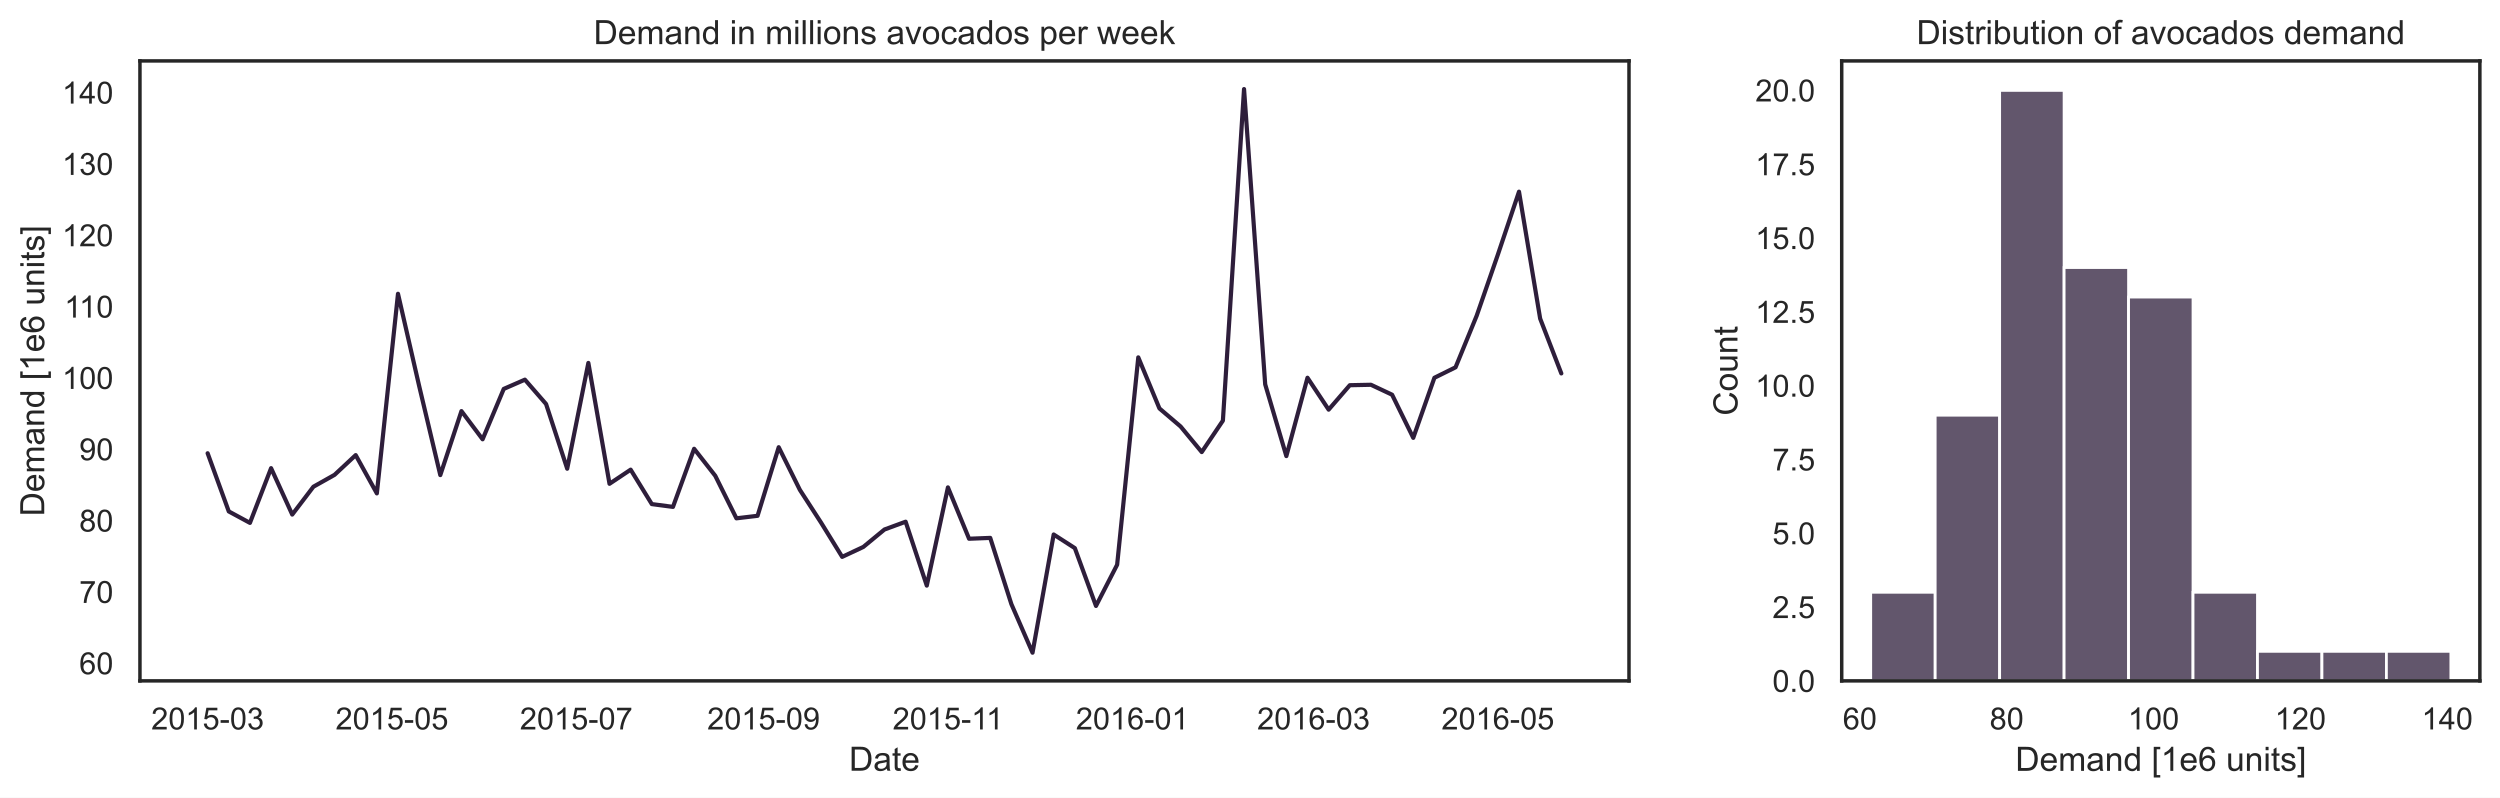
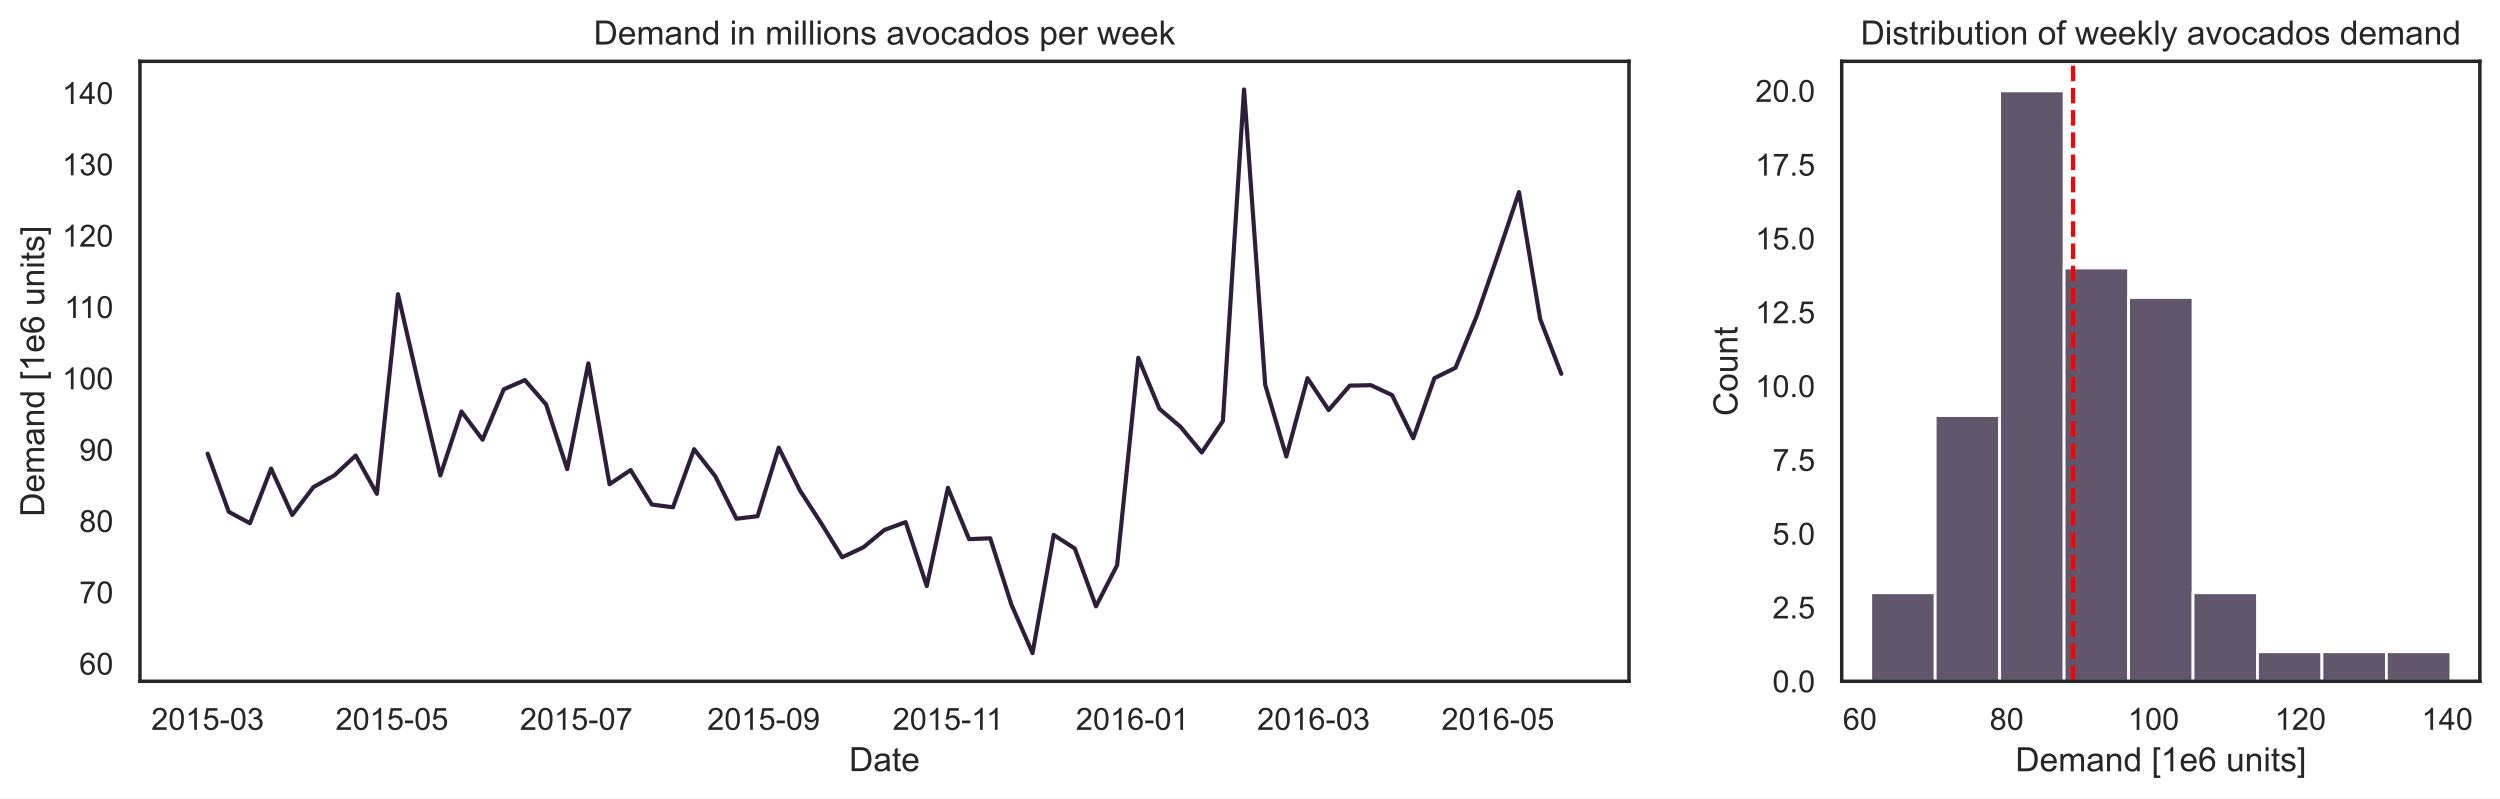
- <svg xmlns="http://www.w3.org/2000/svg" xmlns:xlink="http://www.w3.org/1999/xlink" width="894.261pt" height="285.319pt" viewBox="0 0 894.261 285.319" version="1.1">
+ <svg xmlns="http://www.w3.org/2000/svg" xmlns:xlink="http://www.w3.org/1999/xlink" width="894.261pt" height="285.465pt" viewBox="0 0 894.261 285.465" version="1.1">
  <defs>
    <style type="text/css">*{stroke-linejoin: round; stroke-linecap: butt}</style>
  </defs>
  <g id="figure_1">
    <g id="patch_1">
-       <path d="M 0 285.319  L 894.261 285.319  L 894.261 0  L 0 0  z " style="fill: #ffffff" />
+       <path d="M 0 285.465  L 894.261 285.465  L 894.261 0  L 0 0  z " style="fill: #ffffff" />
    </g>
    <g id="axes_1">
      <g id="patch_2">
-         <path d="M 50.061 243.549  L 582.697 243.549  L 582.697 21.789  L 50.061 21.789  z " style="fill: #ffffff" />
+         <path d="M 50.061 243.696  L 582.697 243.696  L 582.697 21.936  L 50.061 21.936  z " style="fill: #ffffff" />
      </g>
      <g id="matplotlib.axis_1">
        <g id="xtick_1">
          <g id="text_1">
-             <g style="fill: #262626" transform="translate(54.08942 260.923) scale(0.11 -0.11)">
+             <g style="fill: #262626" transform="translate(54.08942 261.0692) scale(0.11 -0.11)">
              <defs>
                <path id="ArialMT-32" d="M 3222 541  L 3222 0  L 194 0  Q 188 203 259 391  Q 375 700 629 1000  Q 884 1300 1366 1694  Q 2113 2306 2375 2664  Q 2638 3022 2638 3341  Q 2638 3675 2398 3904  Q 2159 4134 1775 4134  Q 1369 4134 1125 3890  Q 881 3647 878 3216  L 300 3275  Q 359 3922 746 4261  Q 1134 4600 1788 4600  Q 2447 4600 2831 4234  Q 3216 3869 3216 3328  Q 3216 3053 3103 2787  Q 2991 2522 2730 2228  Q 2469 1934 1863 1422  Q 1356 997 1212 845  Q 1069 694 975 541  L 3222 541  z " transform="scale(0.015625)" />
                <path id="ArialMT-30" d="M 266 2259  Q 266 3072 433 3567  Q 600 4063 929 4331  Q 1259 4600 1759 4600  Q 2128 4600 2406 4451  Q 2684 4303 2865 4023  Q 3047 3744 3150 3342  Q 3253 2941 3253 2259  Q 3253 1453 3087 958  Q 2922 463 2592 192  Q 2263 -78 1759 -78  Q 1097 -78 719 397  Q 266 969 266 2259  z M 844 2259  Q 844 1131 1108 757  Q 1372 384 1759 384  Q 2147 384 2411 759  Q 2675 1134 2675 2259  Q 2675 3391 2411 3762  Q 2147 4134 1753 4134  Q 1366 4134 1134 3806  Q 844 3388 844 2259  z " transform="scale(0.015625)" />
                <path id="ArialMT-31" d="M 2384 0  L 1822 0  L 1822 3584  Q 1619 3391 1289 3197  Q 959 3003 697 2906  L 697 3450  Q 1169 3672 1522 3987  Q 1875 4303 2022 4600  L 2384 4600  L 2384 0  z " transform="scale(0.015625)" />
                <path id="ArialMT-35" d="M 266 1200  L 856 1250  Q 922 819 1161 601  Q 1400 384 1738 384  Q 2144 384 2425 690  Q 2706 997 2706 1503  Q 2706 1984 2436 2262  Q 2166 2541 1728 2541  Q 1456 2541 1237 2417  Q 1019 2294 894 2097  L 366 2166  L 809 4519  L 3088 4519  L 3088 3981  L 1259 3981  L 1013 2750  Q 1425 3038 1878 3038  Q 2478 3038 2890 2622  Q 3303 2206 3303 1553  Q 3303 931 2941 478  Q 2500 -78 1738 -78  Q 1113 -78 717 272  Q 322 622 266 1200  z " transform="scale(0.015625)" />
                <path id="ArialMT-2d" d="M 203 1375  L 203 1941  L 1931 1941  L 1931 1375  L 203 1375  z " transform="scale(0.015625)" />
                <path id="ArialMT-33" d="M 269 1209  L 831 1284  Q 928 806 1161 595  Q 1394 384 1728 384  Q 2125 384 2398 659  Q 2672 934 2672 1341  Q 2672 1728 2419 1979  Q 2166 2231 1775 2231  Q 1616 2231 1378 2169  L 1441 2663  Q 1497 2656 1531 2656  Q 1891 2656 2178 2843  Q 2466 3031 2466 3422  Q 2466 3731 2256 3934  Q 2047 4138 1716 4138  Q 1388 4138 1169 3931  Q 950 3725 888 3313  L 325 3413  Q 428 3978 793 4289  Q 1159 4600 1703 4600  Q 2078 4600 2393 4439  Q 2709 4278 2876 4000  Q 3044 3722 3044 3409  Q 3044 3113 2884 2869  Q 2725 2625 2413 2481  Q 2819 2388 3044 2092  Q 3269 1797 3269 1353  Q 3269 753 2831 336  Q 2394 -81 1725 -81  Q 1122 -81 723 278  Q 325 638 269 1209  z " transform="scale(0.015625)" />
              </defs>
              <use xlink:href="#ArialMT-32" />
              <use xlink:href="#ArialMT-30" x="55.615" />
              <use xlink:href="#ArialMT-31" x="111.23" />
              <use xlink:href="#ArialMT-35" x="166.846" />
              <use xlink:href="#ArialMT-2d" x="222.461" />
              <use xlink:href="#ArialMT-30" x="255.762" />
              <use xlink:href="#ArialMT-33" x="311.377" />
            </g>
          </g>
        </g>
        <g id="xtick_2">
          <g id="text_2">
-             <g style="fill: #262626" transform="translate(120.0205 260.923) scale(0.11 -0.11)">
+             <g style="fill: #262626" transform="translate(120.0205 261.0692) scale(0.11 -0.11)">
              <use xlink:href="#ArialMT-32" />
              <use xlink:href="#ArialMT-30" x="55.615" />
              <use xlink:href="#ArialMT-31" x="111.23" />
              <use xlink:href="#ArialMT-35" x="166.846" />
              <use xlink:href="#ArialMT-2d" x="222.461" />
              <use xlink:href="#ArialMT-30" x="255.762" />
              <use xlink:href="#ArialMT-35" x="311.377" />
            </g>
          </g>
        </g>
        <g id="xtick_3">
          <g id="text_3">
-             <g style="fill: #262626" transform="translate(185.9515 260.923) scale(0.11 -0.11)">
+             <g style="fill: #262626" transform="translate(185.9515 261.0692) scale(0.11 -0.11)">
              <defs>
                <path id="ArialMT-37" d="M 303 3981  L 303 4522  L 3269 4522  L 3269 4084  Q 2831 3619 2401 2847  Q 1972 2075 1738 1259  Q 1569 684 1522 0  L 944 0  Q 953 541 1156 1306  Q 1359 2072 1739 2783  Q 2119 3494 2547 3981  L 303 3981  z " transform="scale(0.015625)" />
              </defs>
              <use xlink:href="#ArialMT-32" />
              <use xlink:href="#ArialMT-30" x="55.615" />
              <use xlink:href="#ArialMT-31" x="111.23" />
              <use xlink:href="#ArialMT-35" x="166.846" />
              <use xlink:href="#ArialMT-2d" x="222.461" />
              <use xlink:href="#ArialMT-30" x="255.762" />
              <use xlink:href="#ArialMT-37" x="311.377" />
            </g>
          </g>
        </g>
        <g id="xtick_4">
          <g id="text_4">
-             <g style="fill: #262626" transform="translate(252.9634 260.923) scale(0.11 -0.11)">
+             <g style="fill: #262626" transform="translate(252.9634 261.0692) scale(0.11 -0.11)">
              <defs>
                <path id="ArialMT-39" d="M 350 1059  L 891 1109  Q 959 728 1153 556  Q 1347 384 1650 384  Q 1909 384 2104 503  Q 2300 622 2425 820  Q 2550 1019 2634 1356  Q 2719 1694 2719 2044  Q 2719 2081 2716 2156  Q 2547 1888 2255 1720  Q 1963 1553 1622 1553  Q 1053 1553 659 1965  Q 266 2378 266 3053  Q 266 3750 677 4175  Q 1088 4600 1706 4600  Q 2153 4600 2523 4359  Q 2894 4119 3086 3673  Q 3278 3228 3278 2384  Q 3278 1506 3087 986  Q 2897 466 2520 194  Q 2144 -78 1638 -78  Q 1100 -78 759 220  Q 419 519 350 1059  z M 2653 3081  Q 2653 3566 2395 3850  Q 2138 4134 1775 4134  Q 1400 4134 1122 3828  Q 844 3522 844 3034  Q 844 2597 1108 2323  Q 1372 2050 1759 2050  Q 2150 2050 2401 2323  Q 2653 2597 2653 3081  z " transform="scale(0.015625)" />
              </defs>
              <use xlink:href="#ArialMT-32" />
              <use xlink:href="#ArialMT-30" x="55.615" />
              <use xlink:href="#ArialMT-31" x="111.23" />
              <use xlink:href="#ArialMT-35" x="166.846" />
              <use xlink:href="#ArialMT-2d" x="222.461" />
              <use xlink:href="#ArialMT-30" x="255.762" />
              <use xlink:href="#ArialMT-39" x="311.377" />
            </g>
          </g>
        </g>
        <g id="xtick_5">
          <g id="text_5">
-             <g style="fill: #262626" transform="translate(319.3001 260.923) scale(0.11 -0.11)">
+             <g style="fill: #262626" transform="translate(319.3001 261.0692) scale(0.11 -0.11)">
              <use xlink:href="#ArialMT-32" />
              <use xlink:href="#ArialMT-30" x="55.615" />
              <use xlink:href="#ArialMT-31" x="111.23" />
              <use xlink:href="#ArialMT-35" x="166.846" />
              <use xlink:href="#ArialMT-2d" x="222.461" />
              <use xlink:href="#ArialMT-31" x="255.762" />
              <use xlink:href="#ArialMT-31" x="304.002" />
            </g>
          </g>
        </g>
        <g id="xtick_6">
          <g id="text_6">
-             <g style="fill: #262626" transform="translate(384.8255 260.923) scale(0.11 -0.11)">
+             <g style="fill: #262626" transform="translate(384.8255 261.0692) scale(0.11 -0.11)">
              <defs>
                <path id="ArialMT-36" d="M 3184 3459  L 2625 3416  Q 2550 3747 2413 3897  Q 2184 4138 1850 4138  Q 1581 4138 1378 3988  Q 1113 3794 959 3422  Q 806 3050 800 2363  Q 1003 2672 1297 2822  Q 1591 2972 1913 2972  Q 2475 2972 2870 2558  Q 3266 2144 3266 1488  Q 3266 1056 3080 686  Q 2894 316 2569 119  Q 2244 -78 1831 -78  Q 1128 -78 684 439  Q 241 956 241 2144  Q 241 3472 731 4075  Q 1159 4600 1884 4600  Q 2425 4600 2770 4297  Q 3116 3994 3184 3459  z M 888 1484  Q 888 1194 1011 928  Q 1134 663 1356 523  Q 1578 384 1822 384  Q 2178 384 2434 671  Q 2691 959 2691 1453  Q 2691 1928 2437 2201  Q 2184 2475 1800 2475  Q 1419 2475 1153 2201  Q 888 1928 888 1484  z " transform="scale(0.015625)" />
              </defs>
              <use xlink:href="#ArialMT-32" />
              <use xlink:href="#ArialMT-30" x="55.615" />
              <use xlink:href="#ArialMT-31" x="111.23" />
              <use xlink:href="#ArialMT-36" x="166.846" />
              <use xlink:href="#ArialMT-2d" x="222.461" />
              <use xlink:href="#ArialMT-30" x="255.762" />
              <use xlink:href="#ArialMT-31" x="311.377" />
            </g>
          </g>
        </g>
        <g id="xtick_7">
          <g id="text_7">
-             <g style="fill: #262626" transform="translate(449.6757 260.923) scale(0.11 -0.11)">
+             <g style="fill: #262626" transform="translate(449.6757 261.0692) scale(0.11 -0.11)">
              <use xlink:href="#ArialMT-32" />
              <use xlink:href="#ArialMT-30" x="55.615" />
              <use xlink:href="#ArialMT-31" x="111.23" />
              <use xlink:href="#ArialMT-36" x="166.846" />
              <use xlink:href="#ArialMT-2d" x="222.461" />
              <use xlink:href="#ArialMT-30" x="255.762" />
              <use xlink:href="#ArialMT-33" x="311.377" />
            </g>
          </g>
        </g>
        <g id="xtick_8">
          <g id="text_8">
-             <g style="fill: #262626" transform="translate(515.6067 260.923) scale(0.11 -0.11)">
+             <g style="fill: #262626" transform="translate(515.6067 261.0692) scale(0.11 -0.11)">
              <use xlink:href="#ArialMT-32" />
              <use xlink:href="#ArialMT-30" x="55.615" />
              <use xlink:href="#ArialMT-31" x="111.23" />
              <use xlink:href="#ArialMT-36" x="166.846" />
              <use xlink:href="#ArialMT-2d" x="222.461" />
              <use xlink:href="#ArialMT-30" x="255.762" />
              <use xlink:href="#ArialMT-35" x="311.377" />
            </g>
          </g>
        </g>
        <g id="text_9">
-           <g style="fill: #262626" transform="translate(303.7062 275.6986) scale(0.12 -0.12)">
+           <g style="fill: #262626" transform="translate(303.7062 275.8448) scale(0.12 -0.12)">
            <defs>
              <path id="ArialMT-44" d="M 494 0  L 494 4581  L 2072 4581  Q 2606 4581 2888 4516  Q 3281 4425 3559 4188  Q 3922 3881 4101 3404  Q 4281 2928 4281 2316  Q 4281 1794 4159 1391  Q 4038 988 3847 723  Q 3656 459 3429 307  Q 3203 156 2883 78  Q 2563 0 2147 0  L 494 0  z M 1100 541  L 2078 541  Q 2531 541 2789 625  Q 3047 709 3200 863  Q 3416 1078 3536 1442  Q 3656 1806 3656 2325  Q 3656 3044 3420 3430  Q 3184 3816 2847 3947  Q 2603 4041 2063 4041  L 1100 4041  L 1100 541  z " transform="scale(0.015625)" />
              <path id="ArialMT-61" d="M 2588 409  Q 2275 144 1986 34  Q 1697 -75 1366 -75  Q 819 -75 525 192  Q 231 459 231 875  Q 231 1119 342 1320  Q 453 1522 633 1644  Q 813 1766 1038 1828  Q 1203 1872 1538 1913  Q 2219 1994 2541 2106  Q 2544 2222 2544 2253  Q 2544 2597 2384 2738  Q 2169 2928 1744 2928  Q 1347 2928 1158 2789  Q 969 2650 878 2297  L 328 2372  Q 403 2725 575 2942  Q 747 3159 1072 3276  Q 1397 3394 1825 3394  Q 2250 3394 2515 3294  Q 2781 3194 2906 3042  Q 3031 2891 3081 2659  Q 3109 2516 3109 2141  L 3109 1391  Q 3109 606 3145 398  Q 3181 191 3288 0  L 2700 0  Q 2613 175 2588 409  z M 2541 1666  Q 2234 1541 1622 1453  Q 1275 1403 1131 1340  Q 988 1278 909 1158  Q 831 1038 831 891  Q 831 666 1001 516  Q 1172 366 1500 366  Q 1825 366 2078 508  Q 2331 650 2450 897  Q 2541 1088 2541 1459  L 2541 1666  z " transform="scale(0.015625)" />
              <path id="ArialMT-74" d="M 1650 503  L 1731 6  Q 1494 -44 1306 -44  Q 1000 -44 831 53  Q 663 150 594 308  Q 525 466 525 972  L 525 2881  L 113 2881  L 113 3319  L 525 3319  L 525 4141  L 1084 4478  L 1084 3319  L 1650 3319  L 1650 2881  L 1084 2881  L 1084 941  Q 1084 700 1114 631  Q 1144 563 1211 522  Q 1278 481 1403 481  Q 1497 481 1650 503  z " transform="scale(0.015625)" />
              <path id="ArialMT-65" d="M 2694 1069  L 3275 997  Q 3138 488 2766 206  Q 2394 -75 1816 -75  Q 1088 -75 661 373  Q 234 822 234 1631  Q 234 2469 665 2931  Q 1097 3394 1784 3394  Q 2450 3394 2872 2941  Q 3294 2488 3294 1666  Q 3294 1616 3291 1516  L 816 1516  Q 847 969 1125 678  Q 1403 388 1819 388  Q 2128 388 2347 550  Q 2566 713 2694 1069  z M 847 1978  L 2700 1978  Q 2663 2397 2488 2606  Q 2219 2931 1791 2931  Q 1403 2931 1139 2672  Q 875 2413 847 1978  z " transform="scale(0.015625)" />
            </defs>
            <use xlink:href="#ArialMT-44" />
            <use xlink:href="#ArialMT-61" x="72.217" />
            <use xlink:href="#ArialMT-74" x="127.832" />
            <use xlink:href="#ArialMT-65" x="155.615" />
          </g>
        </g>
      </g>
      <g id="matplotlib.axis_2">
        <g id="ytick_1">
          <g id="text_10">
-             <g style="fill: #262626" transform="translate(28.32703 241.1783) scale(0.11 -0.11)">
+             <g style="fill: #262626" transform="translate(28.32703 241.3246) scale(0.11 -0.11)">
              <use xlink:href="#ArialMT-36" />
              <use xlink:href="#ArialMT-30" x="55.615" />
            </g>
          </g>
        </g>
        <g id="ytick_2">
          <g id="text_11">
-             <g style="fill: #262626" transform="translate(28.32703 215.6631) scale(0.11 -0.11)">
+             <g style="fill: #262626" transform="translate(28.32703 215.8094) scale(0.11 -0.11)">
              <use xlink:href="#ArialMT-37" />
              <use xlink:href="#ArialMT-30" x="55.615" />
            </g>
          </g>
        </g>
        <g id="ytick_3">
          <g id="text_12">
-             <g style="fill: #262626" transform="translate(28.32703 190.148) scale(0.11 -0.11)">
+             <g style="fill: #262626" transform="translate(28.32703 190.2942) scale(0.11 -0.11)">
              <defs>
                <path id="ArialMT-38" d="M 1131 2484  Q 781 2613 612 2850  Q 444 3088 444 3419  Q 444 3919 803 4259  Q 1163 4600 1759 4600  Q 2359 4600 2725 4251  Q 3091 3903 3091 3403  Q 3091 3084 2923 2848  Q 2756 2613 2416 2484  Q 2838 2347 3058 2040  Q 3278 1734 3278 1309  Q 3278 722 2862 322  Q 2447 -78 1769 -78  Q 1091 -78 675 323  Q 259 725 259 1325  Q 259 1772 486 2073  Q 713 2375 1131 2484  z M 1019 3438  Q 1019 3113 1228 2906  Q 1438 2700 1772 2700  Q 2097 2700 2305 2904  Q 2513 3109 2513 3406  Q 2513 3716 2298 3927  Q 2084 4138 1766 4138  Q 1444 4138 1231 3931  Q 1019 3725 1019 3438  z M 838 1322  Q 838 1081 952 856  Q 1066 631 1291 507  Q 1516 384 1775 384  Q 2178 384 2440 643  Q 2703 903 2703 1303  Q 2703 1709 2433 1975  Q 2163 2241 1756 2241  Q 1359 2241 1098 1978  Q 838 1716 838 1322  z " transform="scale(0.015625)" />
              </defs>
              <use xlink:href="#ArialMT-38" />
              <use xlink:href="#ArialMT-30" x="55.615" />
            </g>
          </g>
        </g>
        <g id="ytick_4">
          <g id="text_13">
-             <g style="fill: #262626" transform="translate(28.32703 164.6328) scale(0.11 -0.11)">
+             <g style="fill: #262626" transform="translate(28.32703 164.779) scale(0.11 -0.11)">
              <use xlink:href="#ArialMT-39" />
              <use xlink:href="#ArialMT-30" x="55.615" />
            </g>
          </g>
        </g>
        <g id="ytick_5">
          <g id="text_14">
-             <g style="fill: #262626" transform="translate(22.21 139.1176) scale(0.11 -0.11)">
+             <g style="fill: #262626" transform="translate(22.21 139.2639) scale(0.11 -0.11)">
              <use xlink:href="#ArialMT-31" />
              <use xlink:href="#ArialMT-30" x="55.615" />
              <use xlink:href="#ArialMT-30" x="111.23" />
            </g>
          </g>
        </g>
        <g id="ytick_6">
          <g id="text_15">
-             <g style="fill: #262626" transform="translate(23.02125 113.6025) scale(0.11 -0.11)">
+             <g style="fill: #262626" transform="translate(23.02125 113.7487) scale(0.11 -0.11)">
              <use xlink:href="#ArialMT-31" />
              <use xlink:href="#ArialMT-31" x="48.24" />
              <use xlink:href="#ArialMT-30" x="103.855" />
            </g>
          </g>
        </g>
        <g id="ytick_7">
          <g id="text_16">
-             <g style="fill: #262626" transform="translate(22.21 88.08728) scale(0.11 -0.11)">
+             <g style="fill: #262626" transform="translate(22.21 88.23353) scale(0.11 -0.11)">
              <use xlink:href="#ArialMT-31" />
              <use xlink:href="#ArialMT-32" x="55.615" />
              <use xlink:href="#ArialMT-30" x="111.23" />
            </g>
          </g>
        </g>
        <g id="ytick_8">
          <g id="text_17">
-             <g style="fill: #262626" transform="translate(22.21 62.57211) scale(0.11 -0.11)">
+             <g style="fill: #262626" transform="translate(22.21 62.71836) scale(0.11 -0.11)">
              <use xlink:href="#ArialMT-31" />
              <use xlink:href="#ArialMT-33" x="55.615" />
              <use xlink:href="#ArialMT-30" x="111.23" />
            </g>
          </g>
        </g>
        <g id="ytick_9">
          <g id="text_18">
-             <g style="fill: #262626" transform="translate(22.21 37.05694) scale(0.11 -0.11)">
+             <g style="fill: #262626" transform="translate(22.21 37.20318) scale(0.11 -0.11)">
              <defs>
                <path id="ArialMT-34" d="M 2069 0  L 2069 1097  L 81 1097  L 81 1613  L 2172 4581  L 2631 4581  L 2631 1613  L 3250 1613  L 3250 1097  L 2631 1097  L 2631 0  L 2069 0  z M 2069 1613  L 2069 3678  L 634 1613  L 2069 1613  z " transform="scale(0.015625)" />
              </defs>
              <use xlink:href="#ArialMT-31" />
              <use xlink:href="#ArialMT-34" x="55.615" />
              <use xlink:href="#ArialMT-30" x="111.23" />
            </g>
          </g>
        </g>
        <g id="text_19">
-           <g style="fill: #262626" transform="translate(15.825 184.6969) rotate(-90) scale(0.12 -0.12)">
+           <g style="fill: #262626" transform="translate(15.825 184.8431) rotate(-90) scale(0.12 -0.12)">
            <defs>
              <path id="ArialMT-6d" d="M 422 0  L 422 3319  L 925 3319  L 925 2853  Q 1081 3097 1340 3245  Q 1600 3394 1931 3394  Q 2300 3394 2536 3241  Q 2772 3088 2869 2813  Q 3263 3394 3894 3394  Q 4388 3394 4653 3120  Q 4919 2847 4919 2278  L 4919 0  L 4359 0  L 4359 2091  Q 4359 2428 4304 2576  Q 4250 2725 4106 2815  Q 3963 2906 3769 2906  Q 3419 2906 3187 2673  Q 2956 2441 2956 1928  L 2956 0  L 2394 0  L 2394 2156  Q 2394 2531 2256 2718  Q 2119 2906 1806 2906  Q 1569 2906 1367 2781  Q 1166 2656 1075 2415  Q 984 2175 984 1722  L 984 0  L 422 0  z " transform="scale(0.015625)" />
              <path id="ArialMT-6e" d="M 422 0  L 422 3319  L 928 3319  L 928 2847  Q 1294 3394 1984 3394  Q 2284 3394 2536 3286  Q 2788 3178 2913 3003  Q 3038 2828 3088 2588  Q 3119 2431 3119 2041  L 3119 0  L 2556 0  L 2556 2019  Q 2556 2363 2490 2533  Q 2425 2703 2258 2804  Q 2091 2906 1866 2906  Q 1506 2906 1245 2678  Q 984 2450 984 1813  L 984 0  L 422 0  z " transform="scale(0.015625)" />
              <path id="ArialMT-64" d="M 2575 0  L 2575 419  Q 2259 -75 1647 -75  Q 1250 -75 917 144  Q 584 363 401 755  Q 219 1147 219 1656  Q 219 2153 384 2558  Q 550 2963 881 3178  Q 1213 3394 1622 3394  Q 1922 3394 2156 3267  Q 2391 3141 2538 2938  L 2538 4581  L 3097 4581  L 3097 0  L 2575 0  z M 797 1656  Q 797 1019 1065 703  Q 1334 388 1700 388  Q 2069 388 2326 689  Q 2584 991 2584 1609  Q 2584 2291 2321 2609  Q 2059 2928 1675 2928  Q 1300 2928 1048 2622  Q 797 2316 797 1656  z " transform="scale(0.015625)" />
              <path id="ArialMT-20" transform="scale(0.015625)" />
              <path id="ArialMT-5b" d="M 434 -1272  L 434 4581  L 1675 4581  L 1675 4116  L 997 4116  L 997 -806  L 1675 -806  L 1675 -1272  L 434 -1272  z " transform="scale(0.015625)" />
              <path id="ArialMT-75" d="M 2597 0  L 2597 488  Q 2209 -75 1544 -75  Q 1250 -75 995 37  Q 741 150 617 320  Q 494 491 444 738  Q 409 903 409 1263  L 409 3319  L 972 3319  L 972 1478  Q 972 1038 1006 884  Q 1059 663 1231 536  Q 1403 409 1656 409  Q 1909 409 2131 539  Q 2353 669 2445 892  Q 2538 1116 2538 1541  L 2538 3319  L 3100 3319  L 3100 0  L 2597 0  z " transform="scale(0.015625)" />
              <path id="ArialMT-69" d="M 425 3934  L 425 4581  L 988 4581  L 988 3934  L 425 3934  z M 425 0  L 425 3319  L 988 3319  L 988 0  L 425 0  z " transform="scale(0.015625)" />
              <path id="ArialMT-73" d="M 197 991  L 753 1078  Q 800 744 1014 566  Q 1228 388 1613 388  Q 2000 388 2187 545  Q 2375 703 2375 916  Q 2375 1106 2209 1216  Q 2094 1291 1634 1406  Q 1016 1563 777 1677  Q 538 1791 414 1992  Q 291 2194 291 2438  Q 291 2659 392 2848  Q 494 3038 669 3163  Q 800 3259 1026 3326  Q 1253 3394 1513 3394  Q 1903 3394 2198 3281  Q 2494 3169 2634 2976  Q 2775 2784 2828 2463  L 2278 2388  Q 2241 2644 2061 2787  Q 1881 2931 1553 2931  Q 1166 2931 1000 2803  Q 834 2675 834 2503  Q 834 2394 903 2306  Q 972 2216 1119 2156  Q 1203 2125 1616 2013  Q 2213 1853 2448 1751  Q 2684 1650 2818 1456  Q 2953 1263 2953 975  Q 2953 694 2789 445  Q 2625 197 2315 61  Q 2006 -75 1616 -75  Q 969 -75 630 194  Q 291 463 197 991  z " transform="scale(0.015625)" />
              <path id="ArialMT-5d" d="M 1363 -1272  L 122 -1272  L 122 -806  L 800 -806  L 800 4116  L 122 4116  L 122 4581  L 1363 4581  L 1363 -1272  z " transform="scale(0.015625)" />
            </defs>
            <use xlink:href="#ArialMT-44" />
            <use xlink:href="#ArialMT-65" x="72.217" />
            <use xlink:href="#ArialMT-6d" x="127.832" />
            <use xlink:href="#ArialMT-61" x="211.133" />
            <use xlink:href="#ArialMT-6e" x="266.748" />
            <use xlink:href="#ArialMT-64" x="322.363" />
            <use xlink:href="#ArialMT-20" x="377.979" />
            <use xlink:href="#ArialMT-5b" x="405.762" />
            <use xlink:href="#ArialMT-31" x="433.545" />
            <use xlink:href="#ArialMT-65" x="489.16" />
            <use xlink:href="#ArialMT-36" x="544.775" />
            <use xlink:href="#ArialMT-20" x="600.391" />
            <use xlink:href="#ArialMT-75" x="628.174" />
            <use xlink:href="#ArialMT-6e" x="683.789" />
            <use xlink:href="#ArialMT-69" x="739.404" />
            <use xlink:href="#ArialMT-74" x="761.621" />
            <use xlink:href="#ArialMT-73" x="789.404" />
            <use xlink:href="#ArialMT-5d" x="839.404" />
          </g>
        </g>
      </g>
      <g id="line2d_1">
-         <path d="M 74.272 162.138  L 81.838 182.941  L 89.404 187.036  L 96.969 167.467  L 104.535 184.059  L 112.101 174.109  L 119.667 169.854  L 127.233 162.798  L 134.799 176.479  L 142.365 105.094  L 149.93 138.054  L 157.496 169.94  L 165.062 147.055  L 172.628 157.136  L 180.194 139.115  L 187.76 135.809  L 195.326 144.514  L 202.891 167.655  L 210.457 129.83  L 218.023 173.051  L 225.589 168.002  L 233.155 180.316  L 240.721 181.315  L 248.287 160.536  L 255.852 170.193  L 263.418 185.404  L 270.984 184.504  L 278.55 159.977  L 286.116 175.228  L 293.682 186.926  L 301.248 199.191  L 308.813 195.643  L 316.379 189.406  L 323.945 186.618  L 331.511 209.47  L 339.077 174.348  L 346.643 192.71  L 354.209 192.408  L 361.774 216.096  L 369.34 233.469  L 376.906 191.195  L 384.472 196.064  L 392.038 216.743  L 399.604 202.013  L 407.17 127.838  L 414.735 146.099  L 422.301 152.552  L 429.867 161.704  L 437.433 150.463  L 444.999 31.869  L 452.565 137.494  L 460.131 163.141  L 467.696 135.129  L 475.262 146.528  L 482.828 137.793  L 490.394 137.634  L 497.96 141.191  L 505.526 156.616  L 513.092 135.134  L 520.657 131.388  L 528.223 112.909  L 535.789 91.083  L 543.355 68.573  L 550.921 113.969  L 558.487 133.571  " clip-path="url(#p09e8d317d1)" style="fill: none; stroke: #2e1e3b; stroke-width: 1.5; stroke-linecap: round" />
+         <path d="M 74.272 162.284  L 81.838 183.087  L 89.404 187.182  L 96.969 167.613  L 104.535 184.205  L 112.101 174.255  L 119.667 170  L 127.233 162.944  L 134.799 176.625  L 142.365 105.24  L 149.93 138.2  L 157.496 170.086  L 165.062 147.201  L 172.628 157.283  L 180.194 139.261  L 187.76 135.956  L 195.326 144.66  L 202.891 167.801  L 210.457 129.977  L 218.023 173.197  L 225.589 168.148  L 233.155 180.463  L 240.721 181.461  L 248.287 160.682  L 255.852 170.34  L 263.418 185.55  L 270.984 184.651  L 278.55 160.124  L 286.116 175.375  L 293.682 187.072  L 301.248 199.337  L 308.813 195.789  L 316.379 189.553  L 323.945 186.764  L 331.511 209.617  L 339.077 174.494  L 346.643 192.856  L 354.209 192.554  L 361.774 216.242  L 369.34 233.616  L 376.906 191.342  L 384.472 196.21  L 392.038 216.889  L 399.604 202.159  L 407.17 127.984  L 414.735 146.245  L 422.301 152.699  L 429.867 161.85  L 437.433 150.61  L 444.999 32.016  L 452.565 137.64  L 460.131 163.287  L 467.696 135.275  L 475.262 146.674  L 482.828 137.939  L 490.394 137.78  L 497.96 141.337  L 505.526 156.762  L 513.092 135.28  L 520.657 131.534  L 528.223 113.055  L 535.789 91.229  L 543.355 68.72  L 550.921 114.115  L 558.487 133.718  " clip-path="url(#p3d0792b3ab)" style="fill: none; stroke: #2e1e3b; stroke-width: 1.5; stroke-linecap: round" />
      </g>
      <g id="patch_3">
-         <path d="M 50.061 243.549  L 50.061 21.789  " style="fill: none; stroke: #262626; stroke-width: 1.25; stroke-linejoin: miter; stroke-linecap: square" />
+         <path d="M 50.061 243.696  L 50.061 21.936  " style="fill: none; stroke: #262626; stroke-width: 1.25; stroke-linejoin: miter; stroke-linecap: square" />
      </g>
      <g id="patch_4">
-         <path d="M 582.697 243.549  L 582.697 21.789  " style="fill: none; stroke: #262626; stroke-width: 1.25; stroke-linejoin: miter; stroke-linecap: square" />
+         <path d="M 582.697 243.696  L 582.697 21.936  " style="fill: none; stroke: #262626; stroke-width: 1.25; stroke-linejoin: miter; stroke-linecap: square" />
      </g>
      <g id="patch_5">
-         <path d="M 50.061 243.549  L 582.697 243.549  " style="fill: none; stroke: #262626; stroke-width: 1.25; stroke-linejoin: miter; stroke-linecap: square" />
+         <path d="M 50.061 243.696  L 582.697 243.696  " style="fill: none; stroke: #262626; stroke-width: 1.25; stroke-linejoin: miter; stroke-linecap: square" />
      </g>
      <g id="patch_6">
-         <path d="M 50.061 21.789  L 582.697 21.789  " style="fill: none; stroke: #262626; stroke-width: 1.25; stroke-linejoin: miter; stroke-linecap: square" />
+         <path d="M 50.061 21.936  L 582.697 21.936  " style="fill: none; stroke: #262626; stroke-width: 1.25; stroke-linejoin: miter; stroke-linecap: square" />
      </g>
      <g id="text_20">
-         <g style="fill: #262626" transform="translate(212.3346 15.78937) scale(0.12 -0.12)">
+         <g style="fill: #262626" transform="translate(212.3346 15.93562) scale(0.12 -0.12)">
          <defs>
            <path id="ArialMT-6c" d="M 409 0  L 409 4581  L 972 4581  L 972 0  L 409 0  z " transform="scale(0.015625)" />
            <path id="ArialMT-6f" d="M 213 1659  Q 213 2581 725 3025  Q 1153 3394 1769 3394  Q 2453 3394 2887 2945  Q 3322 2497 3322 1706  Q 3322 1066 3130 698  Q 2938 331 2570 128  Q 2203 -75 1769 -75  Q 1072 -75 642 372  Q 213 819 213 1659  z M 791 1659  Q 791 1022 1069 705  Q 1347 388 1769 388  Q 2188 388 2466 706  Q 2744 1025 2744 1678  Q 2744 2294 2464 2611  Q 2184 2928 1769 2928  Q 1347 2928 1069 2612  Q 791 2297 791 1659  z " transform="scale(0.015625)" />
            <path id="ArialMT-76" d="M 1344 0  L 81 3319  L 675 3319  L 1388 1331  Q 1503 1009 1600 663  Q 1675 925 1809 1294  L 2547 3319  L 3125 3319  L 1869 0  L 1344 0  z " transform="scale(0.015625)" />
            <path id="ArialMT-63" d="M 2588 1216  L 3141 1144  Q 3050 572 2676 248  Q 2303 -75 1759 -75  Q 1078 -75 664 370  Q 250 816 250 1647  Q 250 2184 428 2587  Q 606 2991 970 3192  Q 1334 3394 1763 3394  Q 2303 3394 2647 3120  Q 2991 2847 3088 2344  L 2541 2259  Q 2463 2594 2264 2762  Q 2066 2931 1784 2931  Q 1359 2931 1093 2626  Q 828 2322 828 1663  Q 828 994 1084 691  Q 1341 388 1753 388  Q 2084 388 2306 591  Q 2528 794 2588 1216  z " transform="scale(0.015625)" />
            <path id="ArialMT-70" d="M 422 -1272  L 422 3319  L 934 3319  L 934 2888  Q 1116 3141 1344 3267  Q 1572 3394 1897 3394  Q 2322 3394 2647 3175  Q 2972 2956 3137 2557  Q 3303 2159 3303 1684  Q 3303 1175 3120 767  Q 2938 359 2589 142  Q 2241 -75 1856 -75  Q 1575 -75 1351 44  Q 1128 163 984 344  L 984 -1272  L 422 -1272  z M 931 1641  Q 931 1000 1190 694  Q 1450 388 1819 388  Q 2194 388 2461 705  Q 2728 1022 2728 1688  Q 2728 2322 2467 2637  Q 2206 2953 1844 2953  Q 1484 2953 1207 2617  Q 931 2281 931 1641  z " transform="scale(0.015625)" />
            <path id="ArialMT-72" d="M 416 0  L 416 3319  L 922 3319  L 922 2816  Q 1116 3169 1280 3281  Q 1444 3394 1641 3394  Q 1925 3394 2219 3213  L 2025 2691  Q 1819 2813 1613 2813  Q 1428 2813 1281 2702  Q 1134 2591 1072 2394  Q 978 2094 978 1738  L 978 0  L 416 0  z " transform="scale(0.015625)" />
            <path id="ArialMT-77" d="M 1034 0  L 19 3319  L 600 3319  L 1128 1403  L 1325 691  Q 1338 744 1497 1375  L 2025 3319  L 2603 3319  L 3100 1394  L 3266 759  L 3456 1400  L 4025 3319  L 4572 3319  L 3534 0  L 2950 0  L 2422 1988  L 2294 2553  L 1622 0  L 1034 0  z " transform="scale(0.015625)" />
            <path id="ArialMT-6b" d="M 425 0  L 425 4581  L 988 4581  L 988 1969  L 2319 3319  L 3047 3319  L 1778 2088  L 3175 0  L 2481 0  L 1384 1697  L 988 1316  L 988 0  L 425 0  z " transform="scale(0.015625)" />
          </defs>
          <use xlink:href="#ArialMT-44" />
          <use xlink:href="#ArialMT-65" x="72.217" />
          <use xlink:href="#ArialMT-6d" x="127.832" />
          <use xlink:href="#ArialMT-61" x="211.133" />
          <use xlink:href="#ArialMT-6e" x="266.748" />
          <use xlink:href="#ArialMT-64" x="322.363" />
          <use xlink:href="#ArialMT-20" x="377.979" />
          <use xlink:href="#ArialMT-69" x="405.762" />
          <use xlink:href="#ArialMT-6e" x="427.979" />
          <use xlink:href="#ArialMT-20" x="483.594" />
          <use xlink:href="#ArialMT-6d" x="511.377" />
          <use xlink:href="#ArialMT-69" x="594.678" />
          <use xlink:href="#ArialMT-6c" x="616.895" />
          <use xlink:href="#ArialMT-6c" x="639.111" />
          <use xlink:href="#ArialMT-69" x="661.328" />
          <use xlink:href="#ArialMT-6f" x="683.545" />
          <use xlink:href="#ArialMT-6e" x="739.16" />
          <use xlink:href="#ArialMT-73" x="794.775" />
          <use xlink:href="#ArialMT-20" x="844.775" />
          <use xlink:href="#ArialMT-61" x="872.559" />
          <use xlink:href="#ArialMT-76" x="928.174" />
          <use xlink:href="#ArialMT-6f" x="978.174" />
          <use xlink:href="#ArialMT-63" x="1033.789" />
          <use xlink:href="#ArialMT-61" x="1083.789" />
          <use xlink:href="#ArialMT-64" x="1139.404" />
          <use xlink:href="#ArialMT-6f" x="1195.02" />
          <use xlink:href="#ArialMT-73" x="1250.635" />
          <use xlink:href="#ArialMT-20" x="1300.635" />
          <use xlink:href="#ArialMT-70" x="1328.418" />
          <use xlink:href="#ArialMT-65" x="1384.033" />
          <use xlink:href="#ArialMT-72" x="1439.648" />
          <use xlink:href="#ArialMT-20" x="1472.949" />
          <use xlink:href="#ArialMT-77" x="1500.732" />
          <use xlink:href="#ArialMT-65" x="1572.949" />
          <use xlink:href="#ArialMT-65" x="1628.564" />
          <use xlink:href="#ArialMT-6b" x="1684.18" />
        </g>
      </g>
    </g>
    <g id="axes_2">
      <g id="patch_7">
-         <path d="M 658.788 243.549  L 887.061 243.549  L 887.061 21.789  L 658.788 21.789  z " style="fill: #ffffff" />
+         <path d="M 658.788 243.696  L 887.061 243.696  L 887.061 21.936  L 658.788 21.936  z " style="fill: #ffffff" />
      </g>
      <g id="matplotlib.axis_3">
        <g id="xtick_9">
          <g id="text_21">
-             <g style="fill: #262626" transform="translate(659.1644 260.923) scale(0.11 -0.11)">
+             <g style="fill: #262626" transform="translate(659.1644 261.0692) scale(0.11 -0.11)">
              <use xlink:href="#ArialMT-36" />
              <use xlink:href="#ArialMT-30" x="55.615" />
            </g>
          </g>
        </g>
        <g id="xtick_10">
          <g id="text_22">
-             <g style="fill: #262626" transform="translate(711.6935 260.923) scale(0.11 -0.11)">
+             <g style="fill: #262626" transform="translate(711.6935 261.0692) scale(0.11 -0.11)">
              <use xlink:href="#ArialMT-38" />
              <use xlink:href="#ArialMT-30" x="55.615" />
            </g>
          </g>
        </g>
        <g id="xtick_11">
          <g id="text_23">
-             <g style="fill: #262626" transform="translate(761.164 260.923) scale(0.11 -0.11)">
+             <g style="fill: #262626" transform="translate(761.164 261.0692) scale(0.11 -0.11)">
              <use xlink:href="#ArialMT-31" />
              <use xlink:href="#ArialMT-30" x="55.615" />
              <use xlink:href="#ArialMT-30" x="111.23" />
            </g>
          </g>
        </g>
        <g id="xtick_12">
          <g id="text_24">
-             <g style="fill: #262626" transform="translate(813.693 260.923) scale(0.11 -0.11)">
+             <g style="fill: #262626" transform="translate(813.693 261.0692) scale(0.11 -0.11)">
              <use xlink:href="#ArialMT-31" />
              <use xlink:href="#ArialMT-32" x="55.615" />
              <use xlink:href="#ArialMT-30" x="111.23" />
            </g>
          </g>
        </g>
        <g id="xtick_13">
          <g id="text_25">
-             <g style="fill: #262626" transform="translate(866.222 260.923) scale(0.11 -0.11)">
+             <g style="fill: #262626" transform="translate(866.222 261.0692) scale(0.11 -0.11)">
              <use xlink:href="#ArialMT-31" />
              <use xlink:href="#ArialMT-34" x="55.615" />
              <use xlink:href="#ArialMT-30" x="111.23" />
            </g>
          </g>
        </g>
        <g id="text_26">
-           <g style="fill: #262626" transform="translate(720.8972 275.7342) scale(0.12 -0.12)">
+           <g style="fill: #262626" transform="translate(720.8972 275.8805) scale(0.12 -0.12)">
            <use xlink:href="#ArialMT-44" />
            <use xlink:href="#ArialMT-65" x="72.217" />
            <use xlink:href="#ArialMT-6d" x="127.832" />
            <use xlink:href="#ArialMT-61" x="211.133" />
            <use xlink:href="#ArialMT-6e" x="266.748" />
            <use xlink:href="#ArialMT-64" x="322.363" />
            <use xlink:href="#ArialMT-20" x="377.979" />
            <use xlink:href="#ArialMT-5b" x="405.762" />
            <use xlink:href="#ArialMT-31" x="433.545" />
            <use xlink:href="#ArialMT-65" x="489.16" />
            <use xlink:href="#ArialMT-36" x="544.775" />
            <use xlink:href="#ArialMT-20" x="600.391" />
            <use xlink:href="#ArialMT-75" x="628.174" />
            <use xlink:href="#ArialMT-6e" x="683.789" />
            <use xlink:href="#ArialMT-69" x="739.404" />
            <use xlink:href="#ArialMT-74" x="761.621" />
            <use xlink:href="#ArialMT-73" x="789.404" />
            <use xlink:href="#ArialMT-5d" x="839.404" />
          </g>
        </g>
      </g>
      <g id="matplotlib.axis_4">
        <g id="ytick_10">
          <g id="text_27">
-             <g style="fill: #262626" transform="translate(633.9984 247.4862) scale(0.11 -0.11)">
+             <g style="fill: #262626" transform="translate(633.9984 247.6324) scale(0.11 -0.11)">
              <defs>
                <path id="ArialMT-2e" d="M 581 0  L 581 641  L 1222 641  L 1222 0  L 581 0  z " transform="scale(0.015625)" />
              </defs>
              <use xlink:href="#ArialMT-30" />
              <use xlink:href="#ArialMT-2e" x="55.615" />
              <use xlink:href="#ArialMT-30" x="83.398" />
            </g>
          </g>
        </g>
        <g id="ytick_11">
          <g id="text_28">
-             <g style="fill: #262626" transform="translate(633.9984 221.0862) scale(0.11 -0.11)">
+             <g style="fill: #262626" transform="translate(633.9984 221.2324) scale(0.11 -0.11)">
              <use xlink:href="#ArialMT-32" />
              <use xlink:href="#ArialMT-2e" x="55.615" />
              <use xlink:href="#ArialMT-35" x="83.398" />
            </g>
          </g>
        </g>
        <g id="ytick_12">
          <g id="text_29">
-             <g style="fill: #262626" transform="translate(633.9984 194.6862) scale(0.11 -0.11)">
+             <g style="fill: #262626" transform="translate(633.9984 194.8324) scale(0.11 -0.11)">
              <use xlink:href="#ArialMT-35" />
              <use xlink:href="#ArialMT-2e" x="55.615" />
              <use xlink:href="#ArialMT-30" x="83.398" />
            </g>
          </g>
        </g>
        <g id="ytick_13">
          <g id="text_30">
-             <g style="fill: #262626" transform="translate(633.9984 168.2862) scale(0.11 -0.11)">
+             <g style="fill: #262626" transform="translate(633.9984 168.4324) scale(0.11 -0.11)">
              <use xlink:href="#ArialMT-37" />
              <use xlink:href="#ArialMT-2e" x="55.615" />
              <use xlink:href="#ArialMT-35" x="83.398" />
            </g>
          </g>
        </g>
        <g id="ytick_14">
          <g id="text_31">
-             <g style="fill: #262626" transform="translate(627.8813 141.8862) scale(0.11 -0.11)">
+             <g style="fill: #262626" transform="translate(627.8813 142.0324) scale(0.11 -0.11)">
              <use xlink:href="#ArialMT-31" />
              <use xlink:href="#ArialMT-30" x="55.615" />
              <use xlink:href="#ArialMT-2e" x="111.23" />
              <use xlink:href="#ArialMT-30" x="139.014" />
            </g>
          </g>
        </g>
        <g id="ytick_15">
          <g id="text_32">
-             <g style="fill: #262626" transform="translate(627.8813 115.4862) scale(0.11 -0.11)">
+             <g style="fill: #262626" transform="translate(627.8813 115.6324) scale(0.11 -0.11)">
              <use xlink:href="#ArialMT-31" />
              <use xlink:href="#ArialMT-32" x="55.615" />
              <use xlink:href="#ArialMT-2e" x="111.23" />
              <use xlink:href="#ArialMT-35" x="139.014" />
            </g>
          </g>
        </g>
        <g id="ytick_16">
          <g id="text_33">
-             <g style="fill: #262626" transform="translate(627.8813 89.08617) scale(0.11 -0.11)">
+             <g style="fill: #262626" transform="translate(627.8813 89.23242) scale(0.11 -0.11)">
              <use xlink:href="#ArialMT-31" />
              <use xlink:href="#ArialMT-35" x="55.615" />
              <use xlink:href="#ArialMT-2e" x="111.23" />
              <use xlink:href="#ArialMT-30" x="139.014" />
            </g>
          </g>
        </g>
        <g id="ytick_17">
          <g id="text_34">
-             <g style="fill: #262626" transform="translate(627.8813 62.68617) scale(0.11 -0.11)">
+             <g style="fill: #262626" transform="translate(627.8813 62.83242) scale(0.11 -0.11)">
              <use xlink:href="#ArialMT-31" />
              <use xlink:href="#ArialMT-37" x="55.615" />
              <use xlink:href="#ArialMT-2e" x="111.23" />
              <use xlink:href="#ArialMT-35" x="139.014" />
            </g>
          </g>
        </g>
        <g id="ytick_18">
          <g id="text_35">
-             <g style="fill: #262626" transform="translate(627.8813 36.28617) scale(0.11 -0.11)">
+             <g style="fill: #262626" transform="translate(627.8813 36.43242) scale(0.11 -0.11)">
              <use xlink:href="#ArialMT-32" />
              <use xlink:href="#ArialMT-30" x="55.615" />
              <use xlink:href="#ArialMT-2e" x="111.23" />
              <use xlink:href="#ArialMT-30" x="139.014" />
            </g>
          </g>
        </g>
        <g id="text_36">
-           <g style="fill: #262626" transform="translate(621.4963 148.6791) rotate(-90) scale(0.12 -0.12)">
+           <g style="fill: #262626" transform="translate(621.4963 148.8253) rotate(-90) scale(0.12 -0.12)">
            <defs>
              <path id="ArialMT-43" d="M 3763 1606  L 4369 1453  Q 4178 706 3683 314  Q 3188 -78 2472 -78  Q 1731 -78 1267 223  Q 803 525 561 1097  Q 319 1669 319 2325  Q 319 3041 592 3573  Q 866 4106 1370 4382  Q 1875 4659 2481 4659  Q 3169 4659 3637 4309  Q 4106 3959 4291 3325  L 3694 3184  Q 3534 3684 3231 3912  Q 2928 4141 2469 4141  Q 1941 4141 1586 3887  Q 1231 3634 1087 3207  Q 944 2781 944 2328  Q 944 1744 1114 1308  Q 1284 872 1643 656  Q 2003 441 2422 441  Q 2931 441 3284 734  Q 3638 1028 3763 1606  z " transform="scale(0.015625)" />
            </defs>
            <use xlink:href="#ArialMT-43" />
            <use xlink:href="#ArialMT-6f" x="72.217" />
            <use xlink:href="#ArialMT-75" x="127.832" />
            <use xlink:href="#ArialMT-6e" x="183.447" />
            <use xlink:href="#ArialMT-74" x="239.062" />
          </g>
        </g>
      </g>
      <g id="patch_8">
-         <path d="M 669.164 243.549  L 692.222 243.549  L 692.222 211.869  L 669.164 211.869  z " clip-path="url(#pe2aba911b2)" style="fill: #2e1e3b; fill-opacity: 0.75; stroke: #ffffff; stroke-linejoin: miter" />
+         <path d="M 669.164 243.696  L 692.222 243.696  L 692.222 212.016  L 669.164 212.016  z " clip-path="url(#pc99ee7e86f)" style="fill: #2e1e3b; fill-opacity: 0.75; stroke: #ffffff; stroke-linejoin: miter" />
      </g>
      <g id="patch_9">
-         <path d="M 692.222 243.549  L 715.28 243.549  L 715.28 148.509  L 692.222 148.509  z " clip-path="url(#pe2aba911b2)" style="fill: #2e1e3b; fill-opacity: 0.75; stroke: #ffffff; stroke-linejoin: miter" />
+         <path d="M 692.222 243.696  L 715.28 243.696  L 715.28 148.656  L 692.222 148.656  z " clip-path="url(#pc99ee7e86f)" style="fill: #2e1e3b; fill-opacity: 0.75; stroke: #ffffff; stroke-linejoin: miter" />
      </g>
      <g id="patch_10">
-         <path d="M 715.28 243.549  L 738.338 243.549  L 738.338 32.349  L 715.28 32.349  z " clip-path="url(#pe2aba911b2)" style="fill: #2e1e3b; fill-opacity: 0.75; stroke: #ffffff; stroke-linejoin: miter" />
+         <path d="M 715.28 243.696  L 738.338 243.696  L 738.338 32.496  L 715.28 32.496  z " clip-path="url(#pc99ee7e86f)" style="fill: #2e1e3b; fill-opacity: 0.75; stroke: #ffffff; stroke-linejoin: miter" />
      </g>
      <g id="patch_11">
-         <path d="M 738.338 243.549  L 761.396 243.549  L 761.396 95.709  L 738.338 95.709  z " clip-path="url(#pe2aba911b2)" style="fill: #2e1e3b; fill-opacity: 0.75; stroke: #ffffff; stroke-linejoin: miter" />
+         <path d="M 738.338 243.696  L 761.396 243.696  L 761.396 95.856  L 738.338 95.856  z " clip-path="url(#pc99ee7e86f)" style="fill: #2e1e3b; fill-opacity: 0.75; stroke: #ffffff; stroke-linejoin: miter" />
      </g>
      <g id="patch_12">
-         <path d="M 761.396 243.549  L 784.454 243.549  L 784.454 106.269  L 761.396 106.269  z " clip-path="url(#pe2aba911b2)" style="fill: #2e1e3b; fill-opacity: 0.75; stroke: #ffffff; stroke-linejoin: miter" />
+         <path d="M 761.396 243.696  L 784.454 243.696  L 784.454 106.416  L 761.396 106.416  z " clip-path="url(#pc99ee7e86f)" style="fill: #2e1e3b; fill-opacity: 0.75; stroke: #ffffff; stroke-linejoin: miter" />
      </g>
      <g id="patch_13">
-         <path d="M 784.454 243.549  L 807.512 243.549  L 807.512 211.869  L 784.454 211.869  z " clip-path="url(#pe2aba911b2)" style="fill: #2e1e3b; fill-opacity: 0.75; stroke: #ffffff; stroke-linejoin: miter" />
+         <path d="M 784.454 243.696  L 807.512 243.696  L 807.512 212.016  L 784.454 212.016  z " clip-path="url(#pc99ee7e86f)" style="fill: #2e1e3b; fill-opacity: 0.75; stroke: #ffffff; stroke-linejoin: miter" />
      </g>
      <g id="patch_14">
-         <path d="M 807.512 243.549  L 830.569 243.549  L 830.569 232.989  L 807.512 232.989  z " clip-path="url(#pe2aba911b2)" style="fill: #2e1e3b; fill-opacity: 0.75; stroke: #ffffff; stroke-linejoin: miter" />
+         <path d="M 807.512 243.696  L 830.569 243.696  L 830.569 233.136  L 807.512 233.136  z " clip-path="url(#pc99ee7e86f)" style="fill: #2e1e3b; fill-opacity: 0.75; stroke: #ffffff; stroke-linejoin: miter" />
      </g>
      <g id="patch_15">
-         <path d="M 830.569 243.549  L 853.627 243.549  L 853.627 232.989  L 830.569 232.989  z " clip-path="url(#pe2aba911b2)" style="fill: #2e1e3b; fill-opacity: 0.75; stroke: #ffffff; stroke-linejoin: miter" />
+         <path d="M 830.569 243.696  L 853.627 243.696  L 853.627 233.136  L 830.569 233.136  z " clip-path="url(#pc99ee7e86f)" style="fill: #2e1e3b; fill-opacity: 0.75; stroke: #ffffff; stroke-linejoin: miter" />
      </g>
      <g id="patch_16">
-         <path d="M 853.627 243.549  L 876.685 243.549  L 876.685 232.989  L 853.627 232.989  z " clip-path="url(#pe2aba911b2)" style="fill: #2e1e3b; fill-opacity: 0.75; stroke: #ffffff; stroke-linejoin: miter" />
+         <path d="M 853.627 243.696  L 876.685 243.696  L 876.685 233.136  L 853.627 233.136  z " clip-path="url(#pc99ee7e86f)" style="fill: #2e1e3b; fill-opacity: 0.75; stroke: #ffffff; stroke-linejoin: miter" />
+       </g>
+       <g id="line2d_2">
+         <path d="M 741.558 243.696  L 741.558 21.936  " clip-path="url(#pc99ee7e86f)" style="fill: none; stroke-dasharray: 5.55,2.4; stroke-dashoffset: 0; stroke: #ff0000; stroke-width: 1.5" />
      </g>
      <g id="patch_17">
-         <path d="M 658.788 243.549  L 658.788 21.789  " style="fill: none; stroke: #262626; stroke-width: 1.25; stroke-linejoin: miter; stroke-linecap: square" />
+         <path d="M 658.788 243.696  L 658.788 21.936  " style="fill: none; stroke: #262626; stroke-width: 1.25; stroke-linejoin: miter; stroke-linecap: square" />
      </g>
      <g id="patch_18">
-         <path d="M 887.061 243.549  L 887.061 21.789  " style="fill: none; stroke: #262626; stroke-width: 1.25; stroke-linejoin: miter; stroke-linecap: square" />
+         <path d="M 887.061 243.696  L 887.061 21.936  " style="fill: none; stroke: #262626; stroke-width: 1.25; stroke-linejoin: miter; stroke-linecap: square" />
      </g>
      <g id="patch_19">
-         <path d="M 658.788 243.549  L 887.061 243.549  " style="fill: none; stroke: #262626; stroke-width: 1.25; stroke-linejoin: miter; stroke-linecap: square" />
+         <path d="M 658.788 243.696  L 887.061 243.696  " style="fill: none; stroke: #262626; stroke-width: 1.25; stroke-linejoin: miter; stroke-linecap: square" />
      </g>
      <g id="patch_20">
-         <path d="M 658.788 21.789  L 887.061 21.789  " style="fill: none; stroke: #262626; stroke-width: 1.25; stroke-linejoin: miter; stroke-linecap: square" />
+         <path d="M 658.788 21.936  L 887.061 21.936  " style="fill: none; stroke: #262626; stroke-width: 1.25; stroke-linejoin: miter; stroke-linecap: square" />
      </g>
      <g id="text_37">
-         <g style="fill: #262626" transform="translate(685.5469 15.78937) scale(0.12 -0.12)">
+         <g style="fill: #262626" transform="translate(665.5407 15.93562) scale(0.12 -0.12)">
          <defs>
            <path id="ArialMT-62" d="M 941 0  L 419 0  L 419 4581  L 981 4581  L 981 2947  Q 1338 3394 1891 3394  Q 2197 3394 2470 3270  Q 2744 3147 2920 2923  Q 3097 2700 3197 2384  Q 3297 2069 3297 1709  Q 3297 856 2875 390  Q 2453 -75 1863 -75  Q 1275 -75 941 416  L 941 0  z M 934 1684  Q 934 1088 1097 822  Q 1363 388 1816 388  Q 2184 388 2453 708  Q 2722 1028 2722 1663  Q 2722 2313 2464 2622  Q 2206 2931 1841 2931  Q 1472 2931 1203 2611  Q 934 2291 934 1684  z " transform="scale(0.015625)" />
            <path id="ArialMT-66" d="M 556 0  L 556 2881  L 59 2881  L 59 3319  L 556 3319  L 556 3672  Q 556 4006 616 4169  Q 697 4388 901 4523  Q 1106 4659 1475 4659  Q 1713 4659 2000 4603  L 1916 4113  Q 1741 4144 1584 4144  Q 1328 4144 1222 4034  Q 1116 3925 1116 3625  L 1116 3319  L 1763 3319  L 1763 2881  L 1116 2881  L 1116 0  L 556 0  z " transform="scale(0.015625)" />
+             <path id="ArialMT-79" d="M 397 -1278  L 334 -750  Q 519 -800 656 -800  Q 844 -800 956 -737  Q 1069 -675 1141 -563  Q 1194 -478 1313 -144  Q 1328 -97 1363 -6  L 103 3319  L 709 3319  L 1400 1397  Q 1534 1031 1641 628  Q 1738 1016 1872 1384  L 2581 3319  L 3144 3319  L 1881 -56  Q 1678 -603 1566 -809  Q 1416 -1088 1222 -1217  Q 1028 -1347 759 -1347  Q 597 -1347 397 -1278  z " transform="scale(0.015625)" />
          </defs>
          <use xlink:href="#ArialMT-44" />
          <use xlink:href="#ArialMT-69" x="72.217" />
          <use xlink:href="#ArialMT-73" x="94.434" />
          <use xlink:href="#ArialMT-74" x="144.434" />
          <use xlink:href="#ArialMT-72" x="172.217" />
          <use xlink:href="#ArialMT-69" x="205.518" />
          <use xlink:href="#ArialMT-62" x="227.734" />
          <use xlink:href="#ArialMT-75" x="283.35" />
          <use xlink:href="#ArialMT-74" x="338.965" />
          <use xlink:href="#ArialMT-69" x="366.748" />
          <use xlink:href="#ArialMT-6f" x="388.965" />
          <use xlink:href="#ArialMT-6e" x="444.58" />
          <use xlink:href="#ArialMT-20" x="500.195" />
          <use xlink:href="#ArialMT-6f" x="527.979" />
          <use xlink:href="#ArialMT-66" x="583.594" />
          <use xlink:href="#ArialMT-20" x="611.377" />
-           <use xlink:href="#ArialMT-61" x="639.16" />
-           <use xlink:href="#ArialMT-76" x="694.775" />
-           <use xlink:href="#ArialMT-6f" x="744.775" />
-           <use xlink:href="#ArialMT-63" x="800.391" />
-           <use xlink:href="#ArialMT-61" x="850.391" />
-           <use xlink:href="#ArialMT-64" x="906.006" />
-           <use xlink:href="#ArialMT-6f" x="961.621" />
-           <use xlink:href="#ArialMT-73" x="1017.236" />
-           <use xlink:href="#ArialMT-20" x="1067.236" />
-           <use xlink:href="#ArialMT-64" x="1095.02" />
-           <use xlink:href="#ArialMT-65" x="1150.635" />
-           <use xlink:href="#ArialMT-6d" x="1206.25" />
-           <use xlink:href="#ArialMT-61" x="1289.551" />
-           <use xlink:href="#ArialMT-6e" x="1345.166" />
-           <use xlink:href="#ArialMT-64" x="1400.781" />
+           <use xlink:href="#ArialMT-77" x="639.16" />
+           <use xlink:href="#ArialMT-65" x="711.377" />
+           <use xlink:href="#ArialMT-65" x="766.992" />
+           <use xlink:href="#ArialMT-6b" x="822.607" />
+           <use xlink:href="#ArialMT-6c" x="872.607" />
+           <use xlink:href="#ArialMT-79" x="894.824" />
+           <use xlink:href="#ArialMT-20" x="944.824" />
+           <use xlink:href="#ArialMT-61" x="972.607" />
+           <use xlink:href="#ArialMT-76" x="1028.223" />
+           <use xlink:href="#ArialMT-6f" x="1078.223" />
+           <use xlink:href="#ArialMT-63" x="1133.838" />
+           <use xlink:href="#ArialMT-61" x="1183.838" />
+           <use xlink:href="#ArialMT-64" x="1239.453" />
+           <use xlink:href="#ArialMT-6f" x="1295.068" />
+           <use xlink:href="#ArialMT-73" x="1350.684" />
+           <use xlink:href="#ArialMT-20" x="1400.684" />
+           <use xlink:href="#ArialMT-64" x="1428.467" />
+           <use xlink:href="#ArialMT-65" x="1484.082" />
+           <use xlink:href="#ArialMT-6d" x="1539.697" />
+           <use xlink:href="#ArialMT-61" x="1622.998" />
+           <use xlink:href="#ArialMT-6e" x="1678.613" />
+           <use xlink:href="#ArialMT-64" x="1734.229" />
        </g>
      </g>
    </g>
  </g>
  <defs>
-     <clipPath id="p09e8d317d1">
-       <rect x="50.061" y="21.789" width="532.636" height="221.76" />
+     <clipPath id="p3d0792b3ab">
+       <rect x="50.061" y="21.936" width="532.636" height="221.76" />
    </clipPath>
-     <clipPath id="pe2aba911b2">
-       <rect x="658.788" y="21.789" width="228.273" height="221.76" />
+     <clipPath id="pc99ee7e86f">
+       <rect x="658.788" y="21.936" width="228.273" height="221.76" />
    </clipPath>
  </defs>
</svg>
